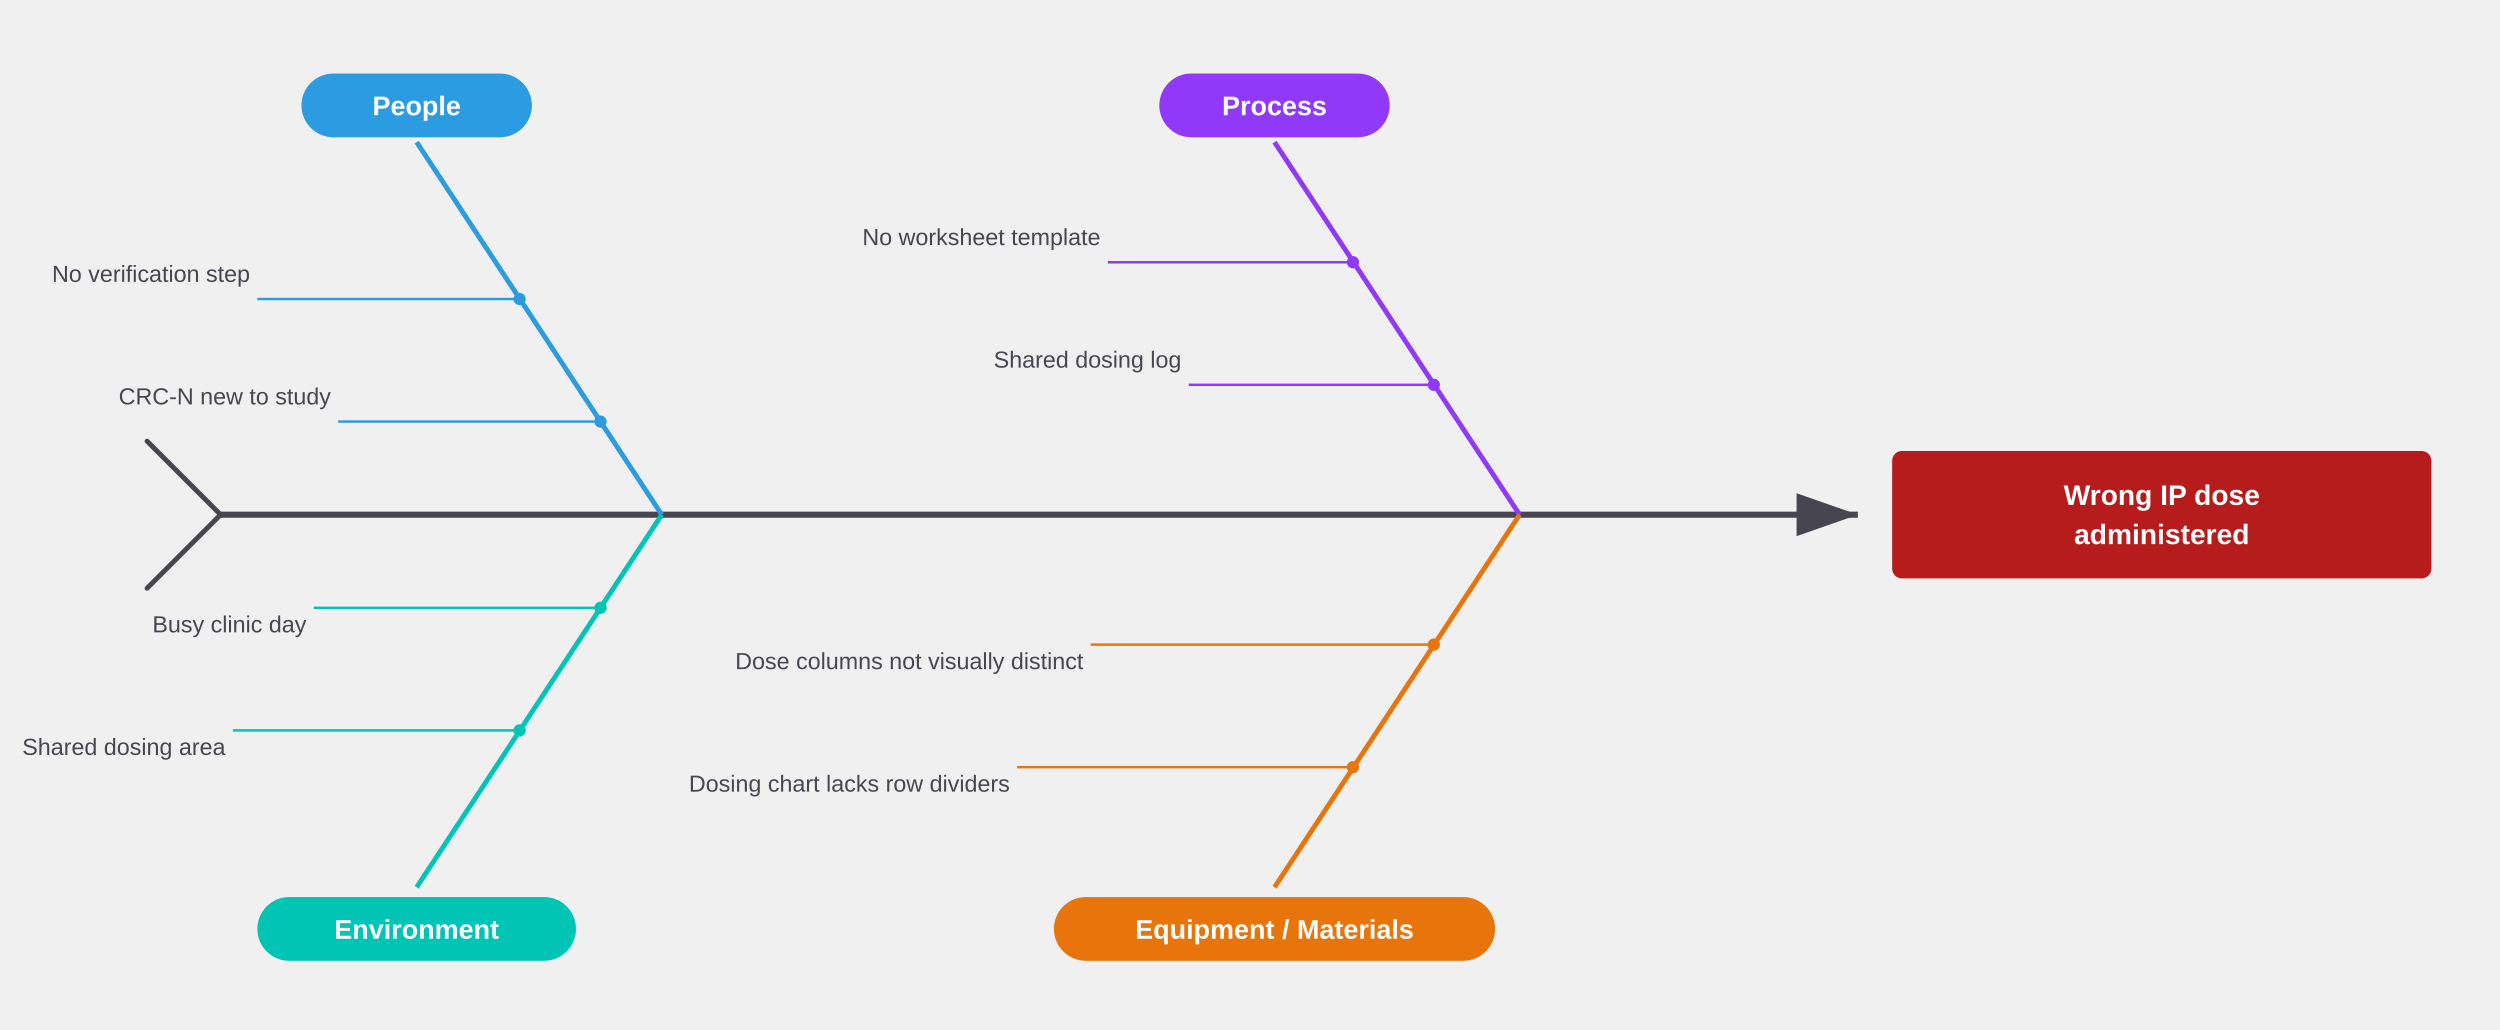
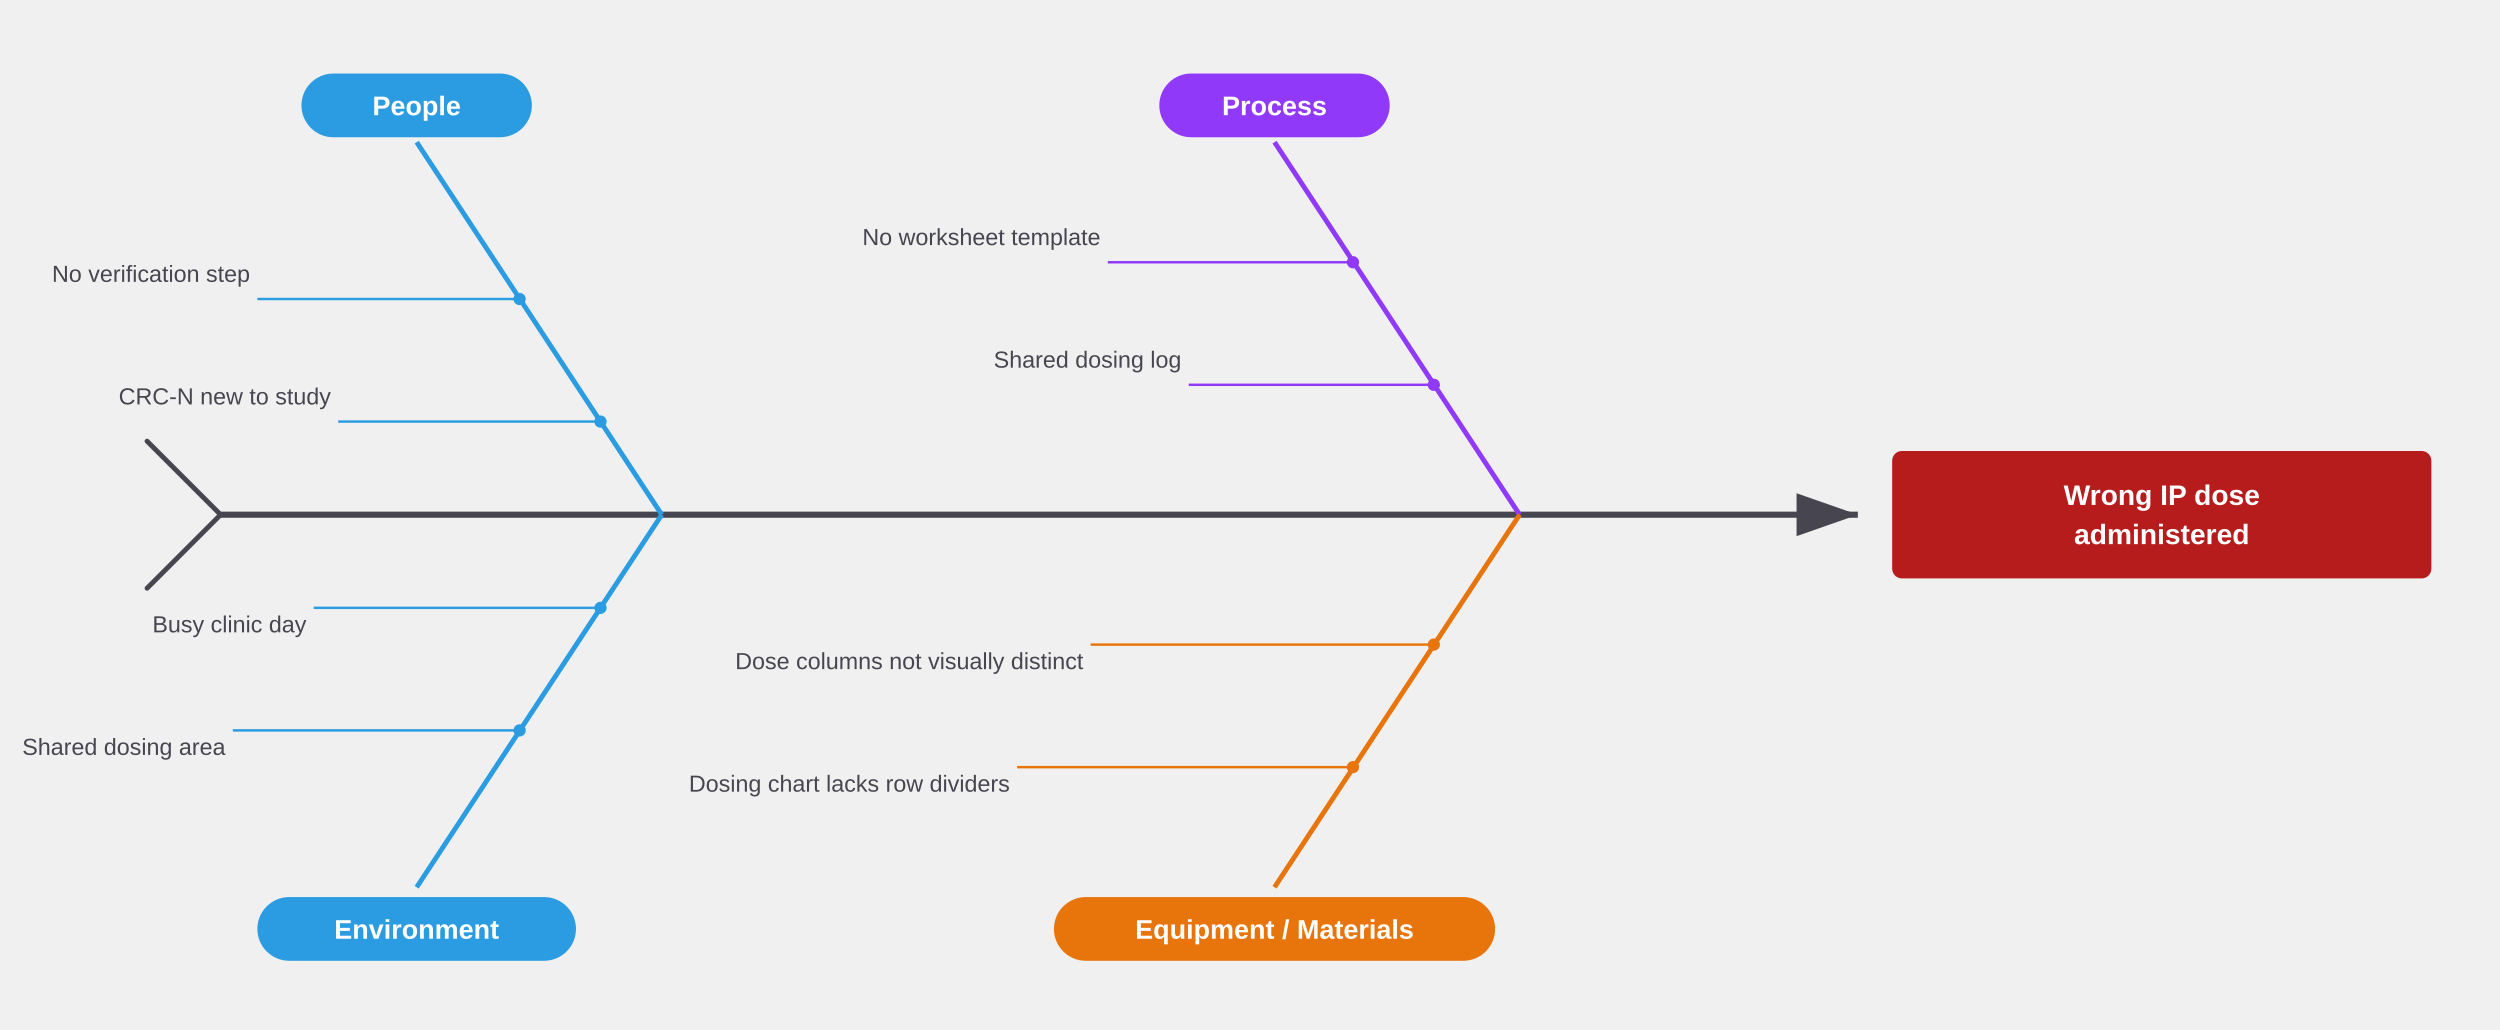
<svg xmlns="http://www.w3.org/2000/svg" viewBox="0 0 1020 420" width="100%" style="display:block;max-width:940px;margin:0 auto" font-family="Arial,sans-serif">
  <defs>
    <marker id="fbArr" markerWidth="10" markerHeight="7" refX="10" refY="3.5" orient="auto">
      <polygon points="0,0 10,3.5 0,7" fill="#474650" />
    </marker>
  </defs>
  <line x1="90" y1="210" x2="60" y2="180" stroke="#474650" stroke-width="2" stroke-linecap="round" />
  <line x1="90" y1="210" x2="60" y2="240" stroke="#474650" stroke-width="2" stroke-linecap="round" />
  <line x1="90" y1="210" x2="758" y2="210" stroke="#474650" stroke-width="2.5" marker-end="url(#fbArr)" />
  <rect x="772" y="184" width="220" height="52" rx="4" fill="#b71c1c" />
  <text x="882" y="206" text-anchor="middle" font-size="11.5" font-weight="700" fill="white">Wrong IP dose</text>
  <text x="882" y="222" text-anchor="middle" font-size="11.5" font-weight="700" fill="white">administered</text>
  <line x1="270" y1="210" x2="170" y2="58" stroke="#2b9ce2" stroke-width="2" />
  <rect x="123" y="30" width="94" height="26" rx="13" fill="#2b9ce2" />
  <text x="170" y="47" text-anchor="middle" font-size="11" font-weight="700" fill="white">People</text>
  <circle cx="245" cy="172" r="2.5" fill="#2b9ce2" />
  <line x1="245" y1="172" x2="138" y2="172" stroke="#2b9ce2" stroke-width="1" />
  <text x="135" y="165" text-anchor="end" font-size="9.5" fill="#474650">CRC-N new to study</text>
  <circle cx="212" cy="122" r="2.5" fill="#2b9ce2" />
  <line x1="212" y1="122" x2="105" y2="122" stroke="#2b9ce2" stroke-width="1" />
  <text x="102" y="115" text-anchor="end" font-size="9.5" fill="#474650">No verification step</text>
  <line x1="620" y1="210" x2="520" y2="58" stroke="#9039f9" stroke-width="2" />
  <rect x="473" y="30" width="94" height="26" rx="13" fill="#9039f9" />
  <text x="520" y="47" text-anchor="middle" font-size="11" font-weight="700" fill="white">Process</text>
  <circle cx="585" cy="157" r="2.5" fill="#9039f9" />
  <line x1="585" y1="157" x2="485" y2="157" stroke="#9039f9" stroke-width="1" />
  <text x="482" y="150" text-anchor="end" font-size="9.5" fill="#474650">Shared dosing log</text>
  <circle cx="552" cy="107" r="2.5" fill="#9039f9" />
  <line x1="552" y1="107" x2="452" y2="107" stroke="#9039f9" stroke-width="1" />
  <text x="449" y="100" text-anchor="end" font-size="9.5" fill="#474650">No worksheet template</text>
-   <line x1="270" y1="210" x2="170" y2="362" stroke="#00c4b4" stroke-width="2" />
-   <rect x="105" y="366" width="130" height="26" rx="13" fill="#00c4b4" />
+   <line x1="270" y1="210" x2="170" y2="362" stroke="#2b9ce2" stroke-width="2" />
+   <rect x="105" y="366" width="130" height="26" rx="13" fill="#2b9ce2" />
  <text x="170" y="383" text-anchor="middle" font-size="11" font-weight="700" fill="white">Environment</text>
-   <circle cx="245" cy="248" r="2.5" fill="#00c4b4" />
-   <line x1="245" y1="248" x2="128" y2="248" stroke="#00c4b4" stroke-width="1" />
+   <circle cx="245" cy="248" r="2.5" fill="#2b9ce2" />
+   <line x1="245" y1="248" x2="128" y2="248" stroke="#2b9ce2" stroke-width="1" />
  <text x="125" y="258" text-anchor="end" font-size="9.5" fill="#474650">Busy clinic day</text>
-   <circle cx="212" cy="298" r="2.5" fill="#00c4b4" />
-   <line x1="212" y1="298" x2="95" y2="298" stroke="#00c4b4" stroke-width="1" />
+   <circle cx="212" cy="298" r="2.5" fill="#2b9ce2" />
+   <line x1="212" y1="298" x2="95" y2="298" stroke="#2b9ce2" stroke-width="1" />
  <text x="92" y="308" text-anchor="end" font-size="9.5" fill="#474650">Shared dosing area</text>
  <line x1="620" y1="210" x2="520" y2="362" stroke="#e8740c" stroke-width="2" />
  <rect x="430" y="366" width="180" height="26" rx="13" fill="#e8740c" />
  <text x="520" y="383" text-anchor="middle" font-size="11" font-weight="700" fill="white">Equipment / Materials</text>
  <circle cx="585" cy="263" r="2.5" fill="#e8740c" />
  <line x1="585" y1="263" x2="445" y2="263" stroke="#e8740c" stroke-width="1" />
  <text x="442" y="273" text-anchor="end" font-size="9.5" fill="#474650">Dose columns not visually distinct</text>
  <circle cx="552" cy="313" r="2.5" fill="#e8740c" />
  <line x1="552" y1="313" x2="415" y2="313" stroke="#e8740c" stroke-width="1" />
  <text x="412" y="323" text-anchor="end" font-size="9.5" fill="#474650">Dosing chart lacks row dividers</text>
</svg>
